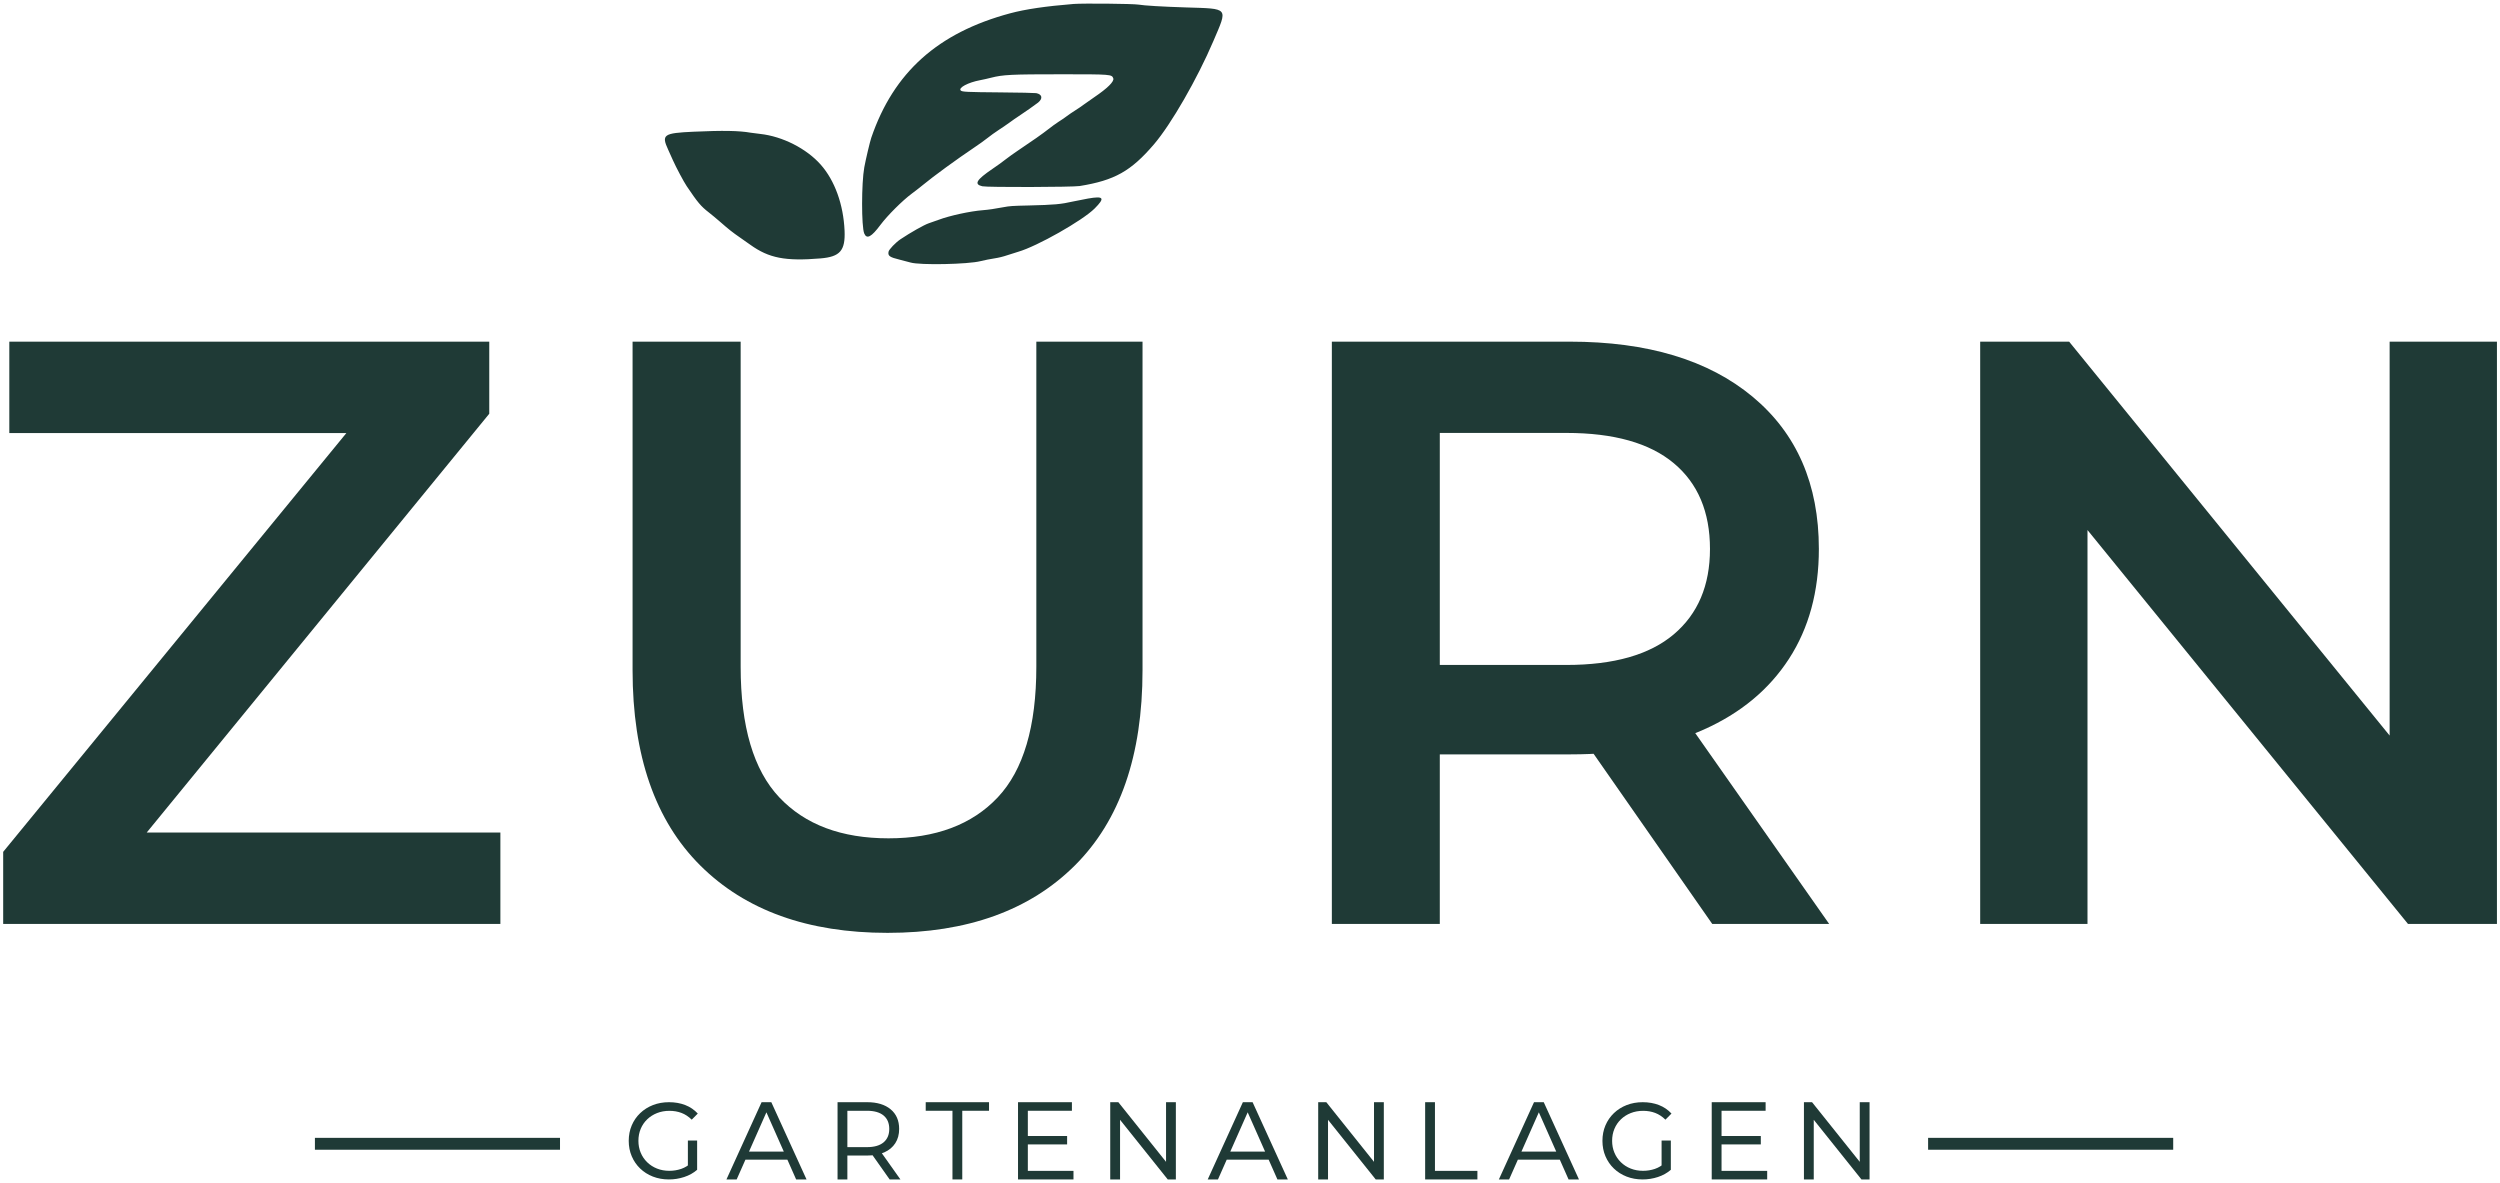
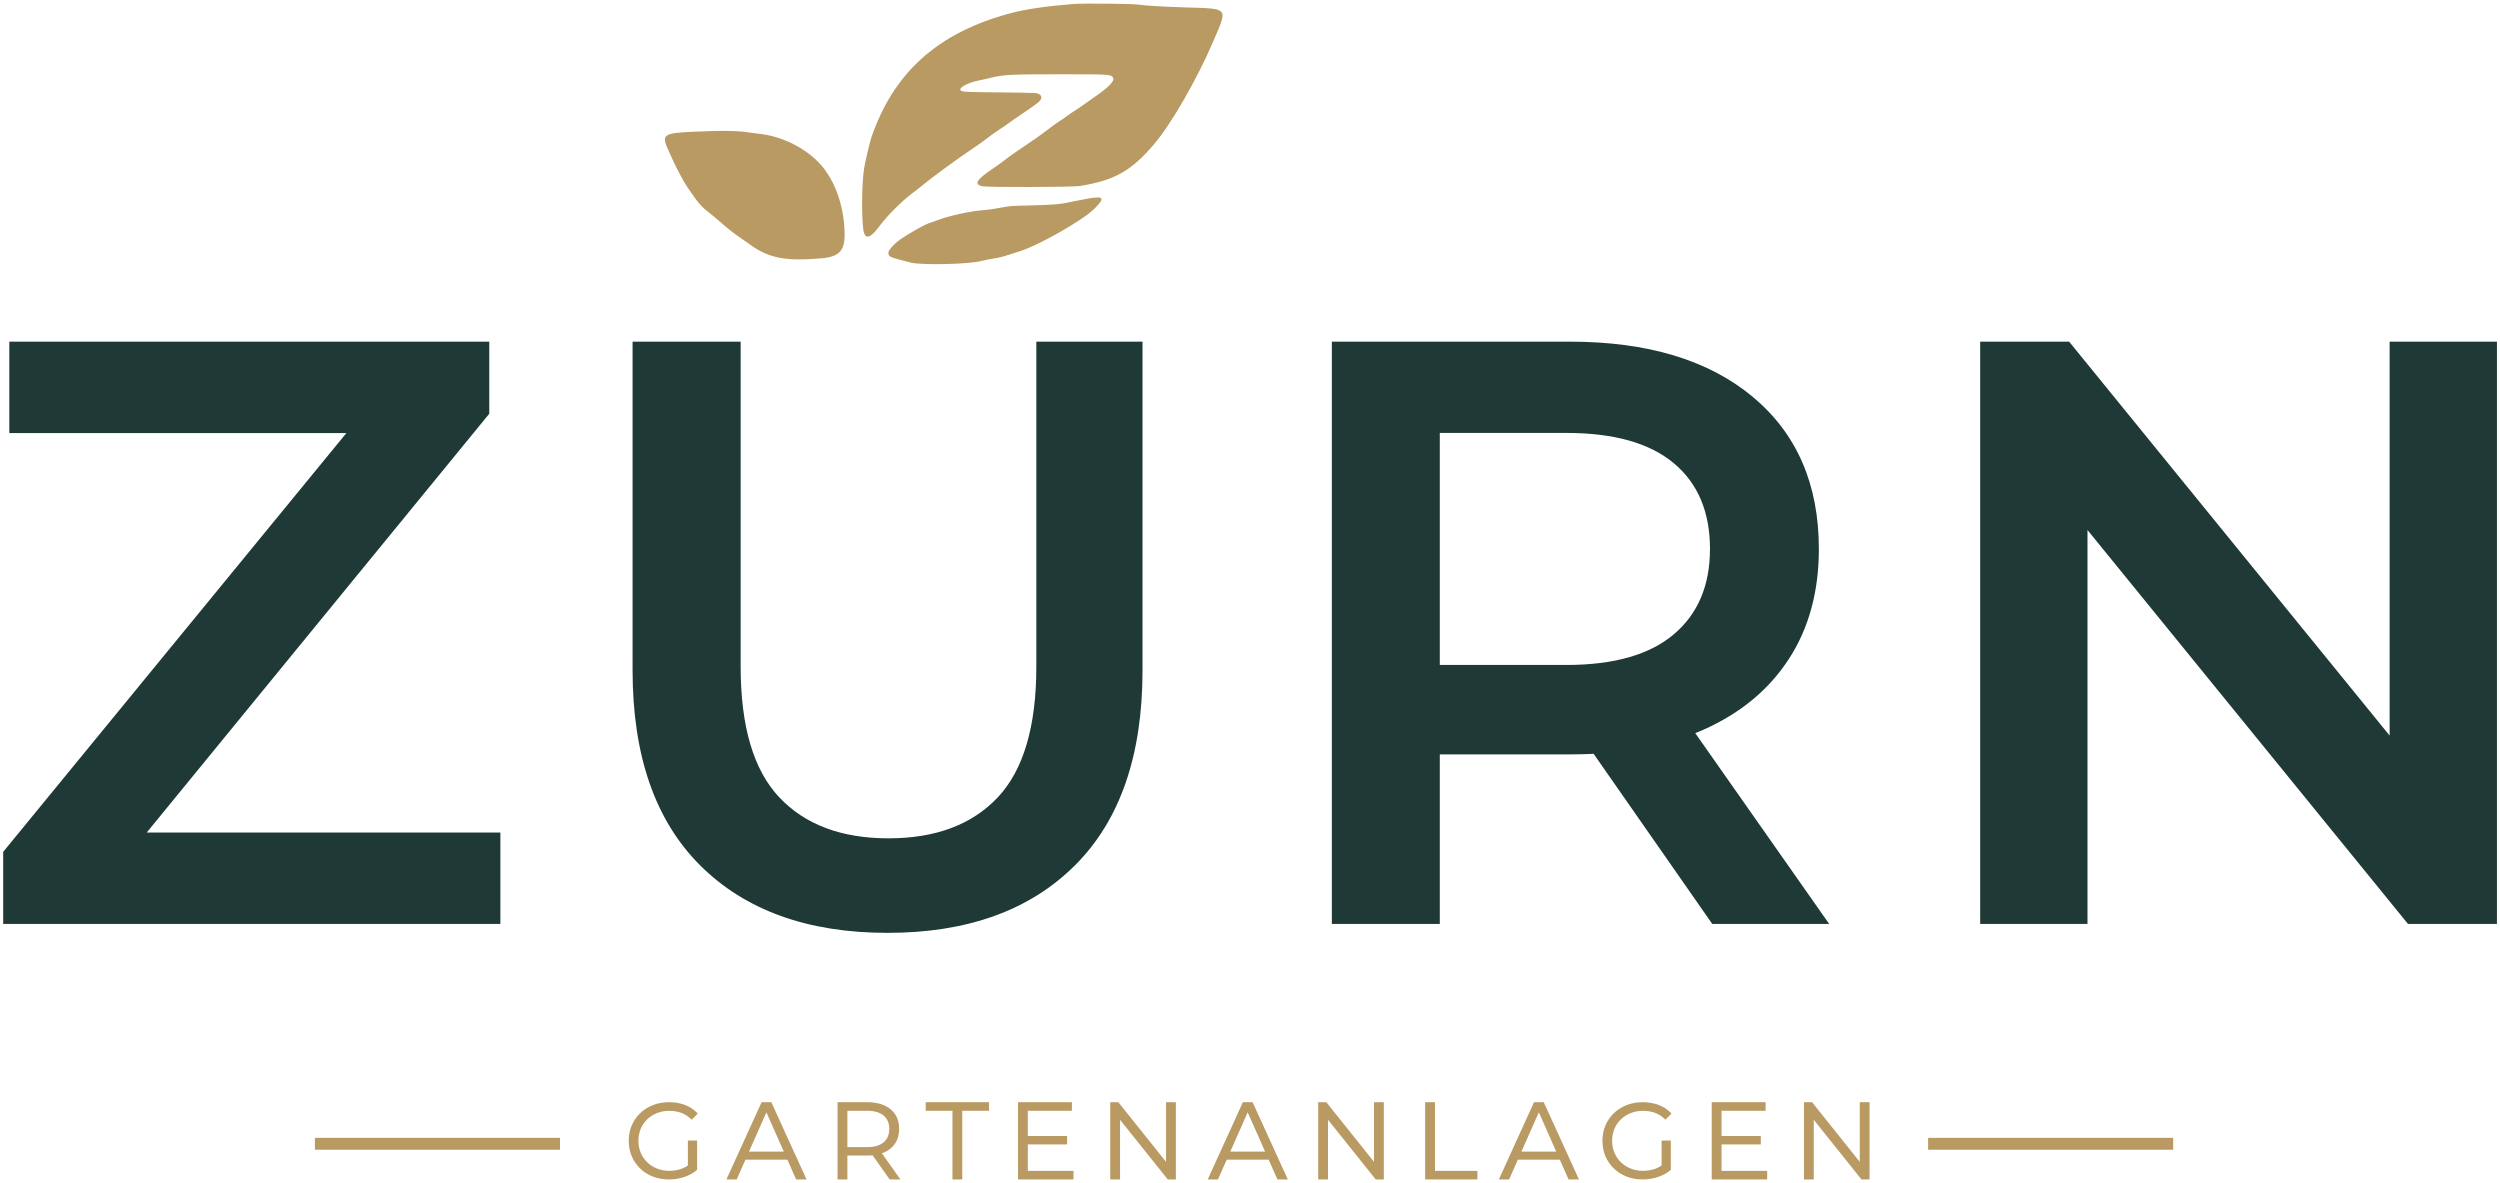
<svg xmlns="http://www.w3.org/2000/svg" viewBox="19 30 1683 796" width="1683" height="796" role="img" aria-label="Zürn Gartenanlagen">
-   <g fill="#1F3A36">
+   <g fill="#B99A63">
    <g transform="translate(456 24) scale(0.333333)">
      <g transform="translate(0,576) scale(0.1,-0.1)">
        <path d="M8572 5500 c-565 -46 -973 -106 -1282 -189 -1459 -392 -2353 -1193 -2804 -2514 -26 -75 -113 -443 -141 -597 -58 -318 -59 -1196 -1 -1335 51 -122 145 -72 328 174 144 192 443 490 633 631 77 57 181 138 230 179 201 167 681 517 1037 756 86 57 203 141 259 186 56 45 160 120 231 166 71 46 170 114 221 151 50 38 131 93 178 124 102 66 352 241 394 276 101 83 84 167 -38 191 -29 5 -343 12 -722 15 -687 6 -773 10 -802 38 -54 55 150 163 389 208 62 12 163 34 223 50 242 62 408 70 1420 70 1004 0 1020 -1 1049 -83 22 -62 -119 -201 -384 -380 -74 -50 -170 -117 -212 -149 -42 -32 -120 -85 -173 -118 -53 -33 -131 -86 -173 -118 -42 -32 -117 -83 -167 -114 -49 -32 -139 -96 -200 -145 -107 -85 -335 -246 -623 -438 -78 -52 -186 -130 -240 -172 -53 -43 -173 -130 -267 -193 -328 -223 -380 -312 -206 -352 98 -23 1823 -18 1966 5 706 114 1036 300 1501 843 347 406 875 1324 1199 2084 294 688 323 652 -555 680 -472 15 -844 37 -958 57 -110 18 -1115 28 -1310 13z M897 2920 c-609 -28 -653 -59 -512 -365 20 -44 64 -140 96 -213 64 -144 218 -433 278 -522 223 -331 287 -407 446 -530 55 -43 159 -129 231 -192 177 -155 246 -209 399 -315 72 -50 165 -115 209 -147 375 -269 706 -334 1416 -275 396 33 504 157 487 559 -23 530 -198 1014 -481 1334 -287 325 -773 572 -1221 621 -77 8 -165 20 -195 25 -233 41 -553 47 -1153 20z M8863 1570 c-88 -16 -221 -42 -295 -58 -256 -58 -380 -69 -908 -82 -328 -7 -379 -11 -501 -34 -171 -32 -310 -53 -419 -61 -256 -20 -670 -110 -893 -194 -56 -21 -146 -53 -199 -70 -93 -31 -369 -187 -572 -323 -99 -67 -233 -206 -241 -252 -16 -84 22 -111 224 -160 80 -20 180 -46 221 -58 192 -56 1158 -37 1413 28 77 19 201 44 276 55 92 14 178 35 266 65 72 24 169 55 218 69 380 109 1300 630 1544 874 215 215 187 257 -134 201z" />
      </g>
    </g>
-     <path d="M21.14 652V603.47L274.64 294.13L283.08 321.52H25.27V260H348.37V308.53L95.35 617.87L86.42 590.48H355.86V652Z" />
-     <path d="M616.5 658Q536 658 490.42 612.64Q444.85 567.28 444.85 481.22V260H517.61V478.76Q517.61 539.23 543.63 566.79Q569.65 594.36 617.13 594.36Q664.69 594.36 690.68 566.79Q716.66 539.23 716.66 478.76V260H788.15V481.22Q788.15 567.28 742.58 612.64Q697 658 616.5 658Z" />
-     <path d="M915.6 652V260H1075.8Q1154.26 260 1198.86 297.08Q1243.46 334.16 1243.46 399.55Q1243.46 442.47 1223.33 473.53Q1203.2 504.58 1165.84 521.21Q1128.48 537.84 1076.53 537.84H955.8L988.27 504.97V652ZM1171.69 652 1072.45 509.69H1150.52L1250.4 652ZM988.27 512.7 955.8 477.65H1073.49Q1121.41 477.65 1145.78 457.04Q1170.16 436.43 1170.16 399.55Q1170.16 362.18 1145.78 341.82Q1121.41 321.45 1073.49 321.45H955.8L988.27 285.91Z" />
-     <path d="M1352.06 652V260H1411.94L1657.62 561.95H1627.7V260H1699.94V652H1640.06L1394.38 350.05H1424.3V652Z" />
    <path d="M469.29 824Q463.45 824 458.52 822.07Q453.58 820.14 449.94 816.63Q446.29 813.11 444.28 808.37Q442.26 803.64 442.26 798Q442.26 792.36 444.28 787.63Q446.29 782.89 449.97 779.37Q453.64 775.86 458.57 773.93Q463.51 772 469.39 772Q475.36 772 480.31 773.92Q485.25 775.84 488.74 779.65L484.67 783.76Q481.49 780.63 477.77 779.22Q474.04 777.81 469.66 777.81Q465.15 777.81 461.32 779.32Q457.5 780.83 454.68 783.55Q451.85 786.27 450.32 789.95Q448.78 793.64 448.78 798Q448.78 802.31 450.32 805.99Q451.85 809.67 454.68 812.42Q457.5 815.17 461.3 816.68Q465.1 818.19 469.61 818.19Q473.77 818.19 477.57 816.9Q481.37 815.6 484.61 812.57L488.31 817.51Q484.61 820.73 479.61 822.36Q474.61 824 469.29 824ZM488.31 817.51 482.08 816.67V797.82H488.31Z" />
    <path d="M508.04 824 531.7 772H538.25L561.96 824H554.96L533.59 775.75H536.3L514.93 824ZM517.79 810.67 519.68 805.28H549.32L551.26 810.67Z" />
    <path d="M582.84 824V772H602.79Q612.81 772 618.56 776.77Q624.31 781.53 624.31 790.01Q624.31 795.58 621.72 799.59Q619.13 803.61 614.32 805.76Q609.5 807.91 602.79 807.91H586.49L589.45 804.85V824ZM617.91 824 604.59 805.13H611.78L625.16 824ZM589.45 805.46 586.49 802.25H602.61Q610 802.25 613.83 799.03Q617.65 795.81 617.65 790.01Q617.65 784.14 613.83 780.96Q610 777.77 602.61 777.77H586.49L589.45 774.51Z" />
    <path d="M660.2 824V777.77H642.19V772H684.81V777.77H666.8V824Z" />
    <path d="M704.33 824V772H740.61V777.77H710.94V818.23H741.67V824ZM710.35 800.42V794.76H737.38V800.42Z" />
    <path d="M766.41 824V772H771.87L806.82 815.7H803.98V772H810.59V824H805.13L770.18 780.3H773.02V824Z" />
    <path d="M832.04 824 855.7 772H862.25L885.96 824H878.96L857.59 775.75H860.3L838.93 824ZM841.79 810.67 843.68 805.28H873.32L875.26 810.67Z" />
    <path d="M906.41 824V772H911.87L946.82 815.7H943.98V772H950.59V824H945.13L910.18 780.3H913.02V824Z" />
    <path d="M978.41 824V772H985.01V818.23H1013.59V824Z" />
    <path d="M1028.04 824 1051.7 772H1058.25L1081.96 824H1074.96L1053.59 775.75H1056.3L1034.93 824ZM1037.79 810.67 1039.68 805.28H1069.32L1071.26 810.67Z" />
    <path d="M1124.79 824Q1118.95 824 1114.02 822.07Q1109.08 820.14 1105.44 816.63Q1101.79 813.11 1099.78 808.37Q1097.76 803.64 1097.76 798Q1097.76 792.36 1099.78 787.63Q1101.79 782.89 1105.47 779.37Q1109.14 775.86 1114.07 773.93Q1119.01 772 1124.89 772Q1130.86 772 1135.81 773.92Q1140.75 775.84 1144.24 779.65L1140.17 783.76Q1136.99 780.63 1133.27 779.22Q1129.54 777.81 1125.16 777.81Q1120.65 777.81 1116.82 779.32Q1113 780.83 1110.18 783.55Q1107.35 786.27 1105.82 789.95Q1104.28 793.64 1104.28 798Q1104.28 802.31 1105.82 805.99Q1107.35 809.67 1110.18 812.42Q1113 815.17 1116.8 816.68Q1120.6 818.19 1125.11 818.19Q1129.27 818.19 1133.07 816.9Q1136.87 815.6 1140.11 812.57L1143.81 817.51Q1140.11 820.73 1135.11 822.36Q1130.11 824 1124.79 824ZM1143.81 817.51 1137.58 816.67V797.82H1143.81Z" />
    <path d="M1171.33 824V772H1207.61V777.77H1177.94V818.23H1208.67V824ZM1177.35 800.42V794.76H1204.38V800.42Z" />
    <path d="M1233.41 824V772H1238.87L1273.82 815.7H1270.98V772H1277.59V824H1272.13L1237.18 780.3H1240.02V824Z" />
    <rect x="231" y="796" width="165" height="8" />
    <rect x="1317" y="796" width="165" height="8" />
  </g>
+   <g fill="#1F3A36">
+     <path d="M21.14 652V603.47L274.64 294.13L283.08 321.52H25.27V260H348.37V308.53L95.35 617.87L86.42 590.48H355.86V652Z" />
+     <path d="M616.5 658Q536 658 490.42 612.64Q444.85 567.28 444.85 481.22V260H517.61V478.76Q517.61 539.23 543.63 566.79Q569.65 594.36 617.13 594.36Q664.69 594.36 690.68 566.79Q716.66 539.23 716.66 478.76V260H788.15V481.22Q788.15 567.28 742.58 612.64Q697 658 616.5 658Z" />
+     <path d="M915.6 652V260H1075.8Q1154.26 260 1198.86 297.08Q1243.46 334.16 1243.46 399.55Q1243.46 442.47 1223.33 473.53Q1203.2 504.58 1165.84 521.21Q1128.48 537.84 1076.53 537.84H955.8L988.27 504.97V652ZM1171.69 652 1072.45 509.69H1150.52L1250.4 652ZM988.27 512.7 955.8 477.65H1073.49Q1121.41 477.65 1145.78 457.04Q1170.16 436.43 1170.16 399.55Q1170.16 362.18 1145.78 341.82Q1121.41 321.45 1073.49 321.45H955.8L988.27 285.91Z" />
+     <path d="M1352.06 652V260H1411.94L1657.62 561.95H1627.7V260H1699.94V652H1640.06L1394.38 350.05H1424.3V652Z" />
+   </g>
</svg>
